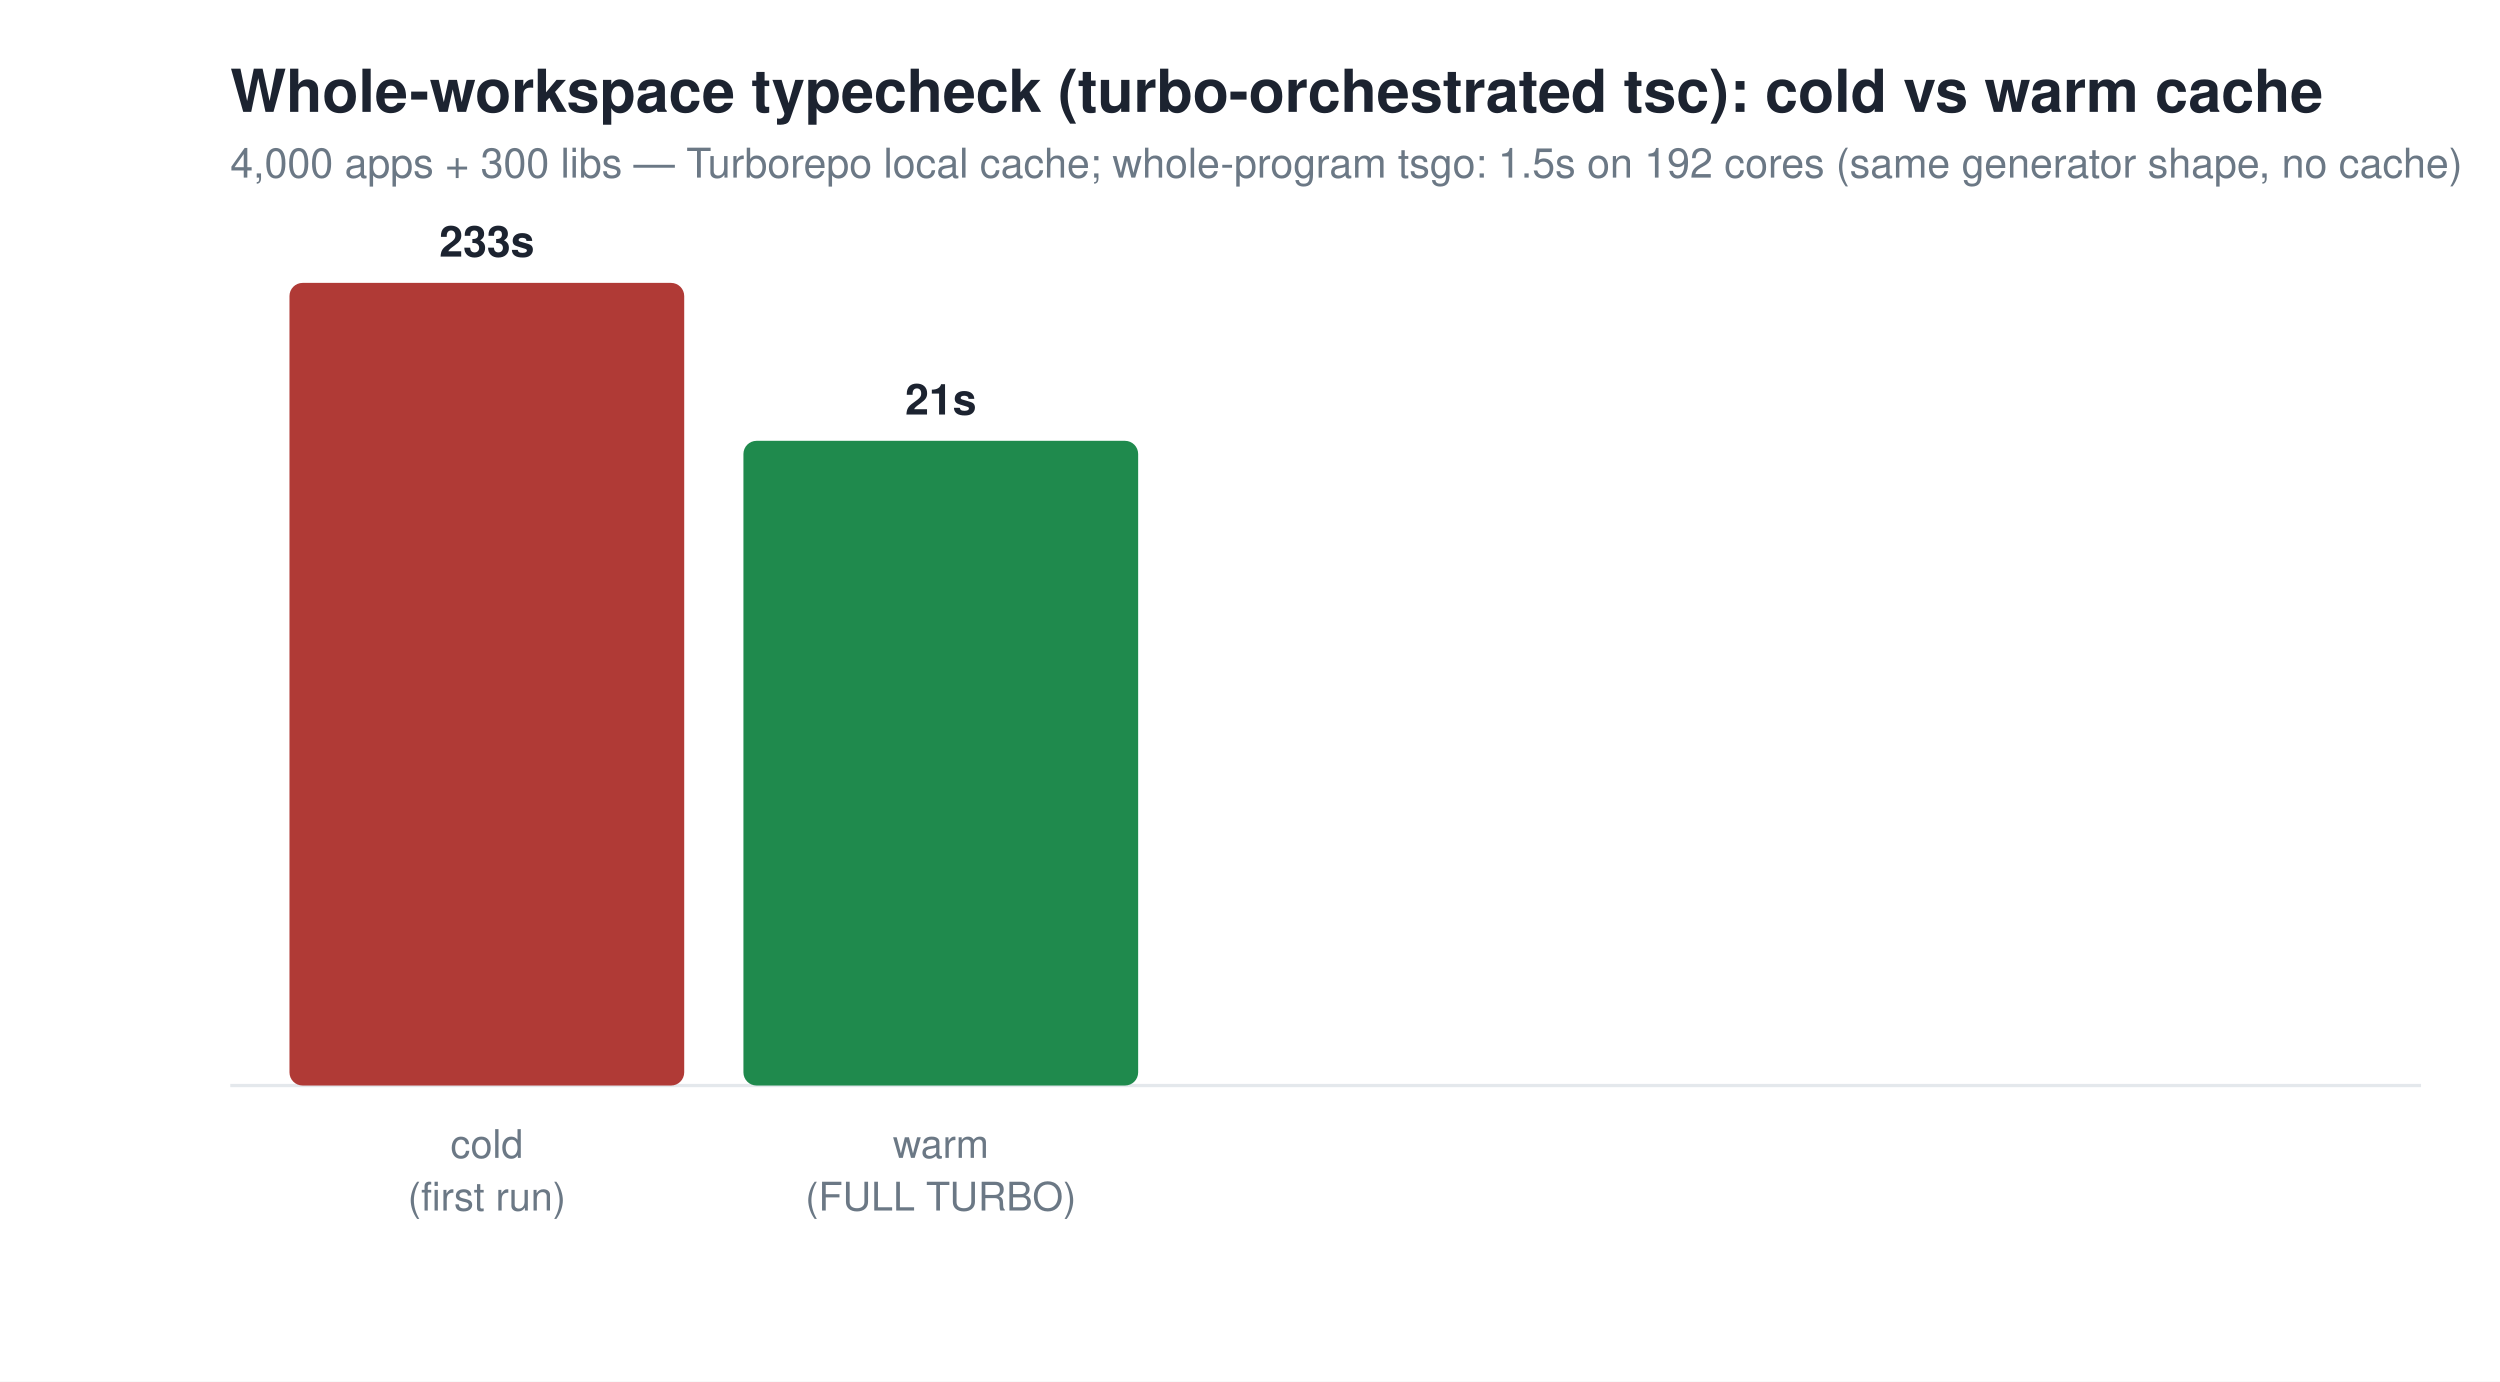
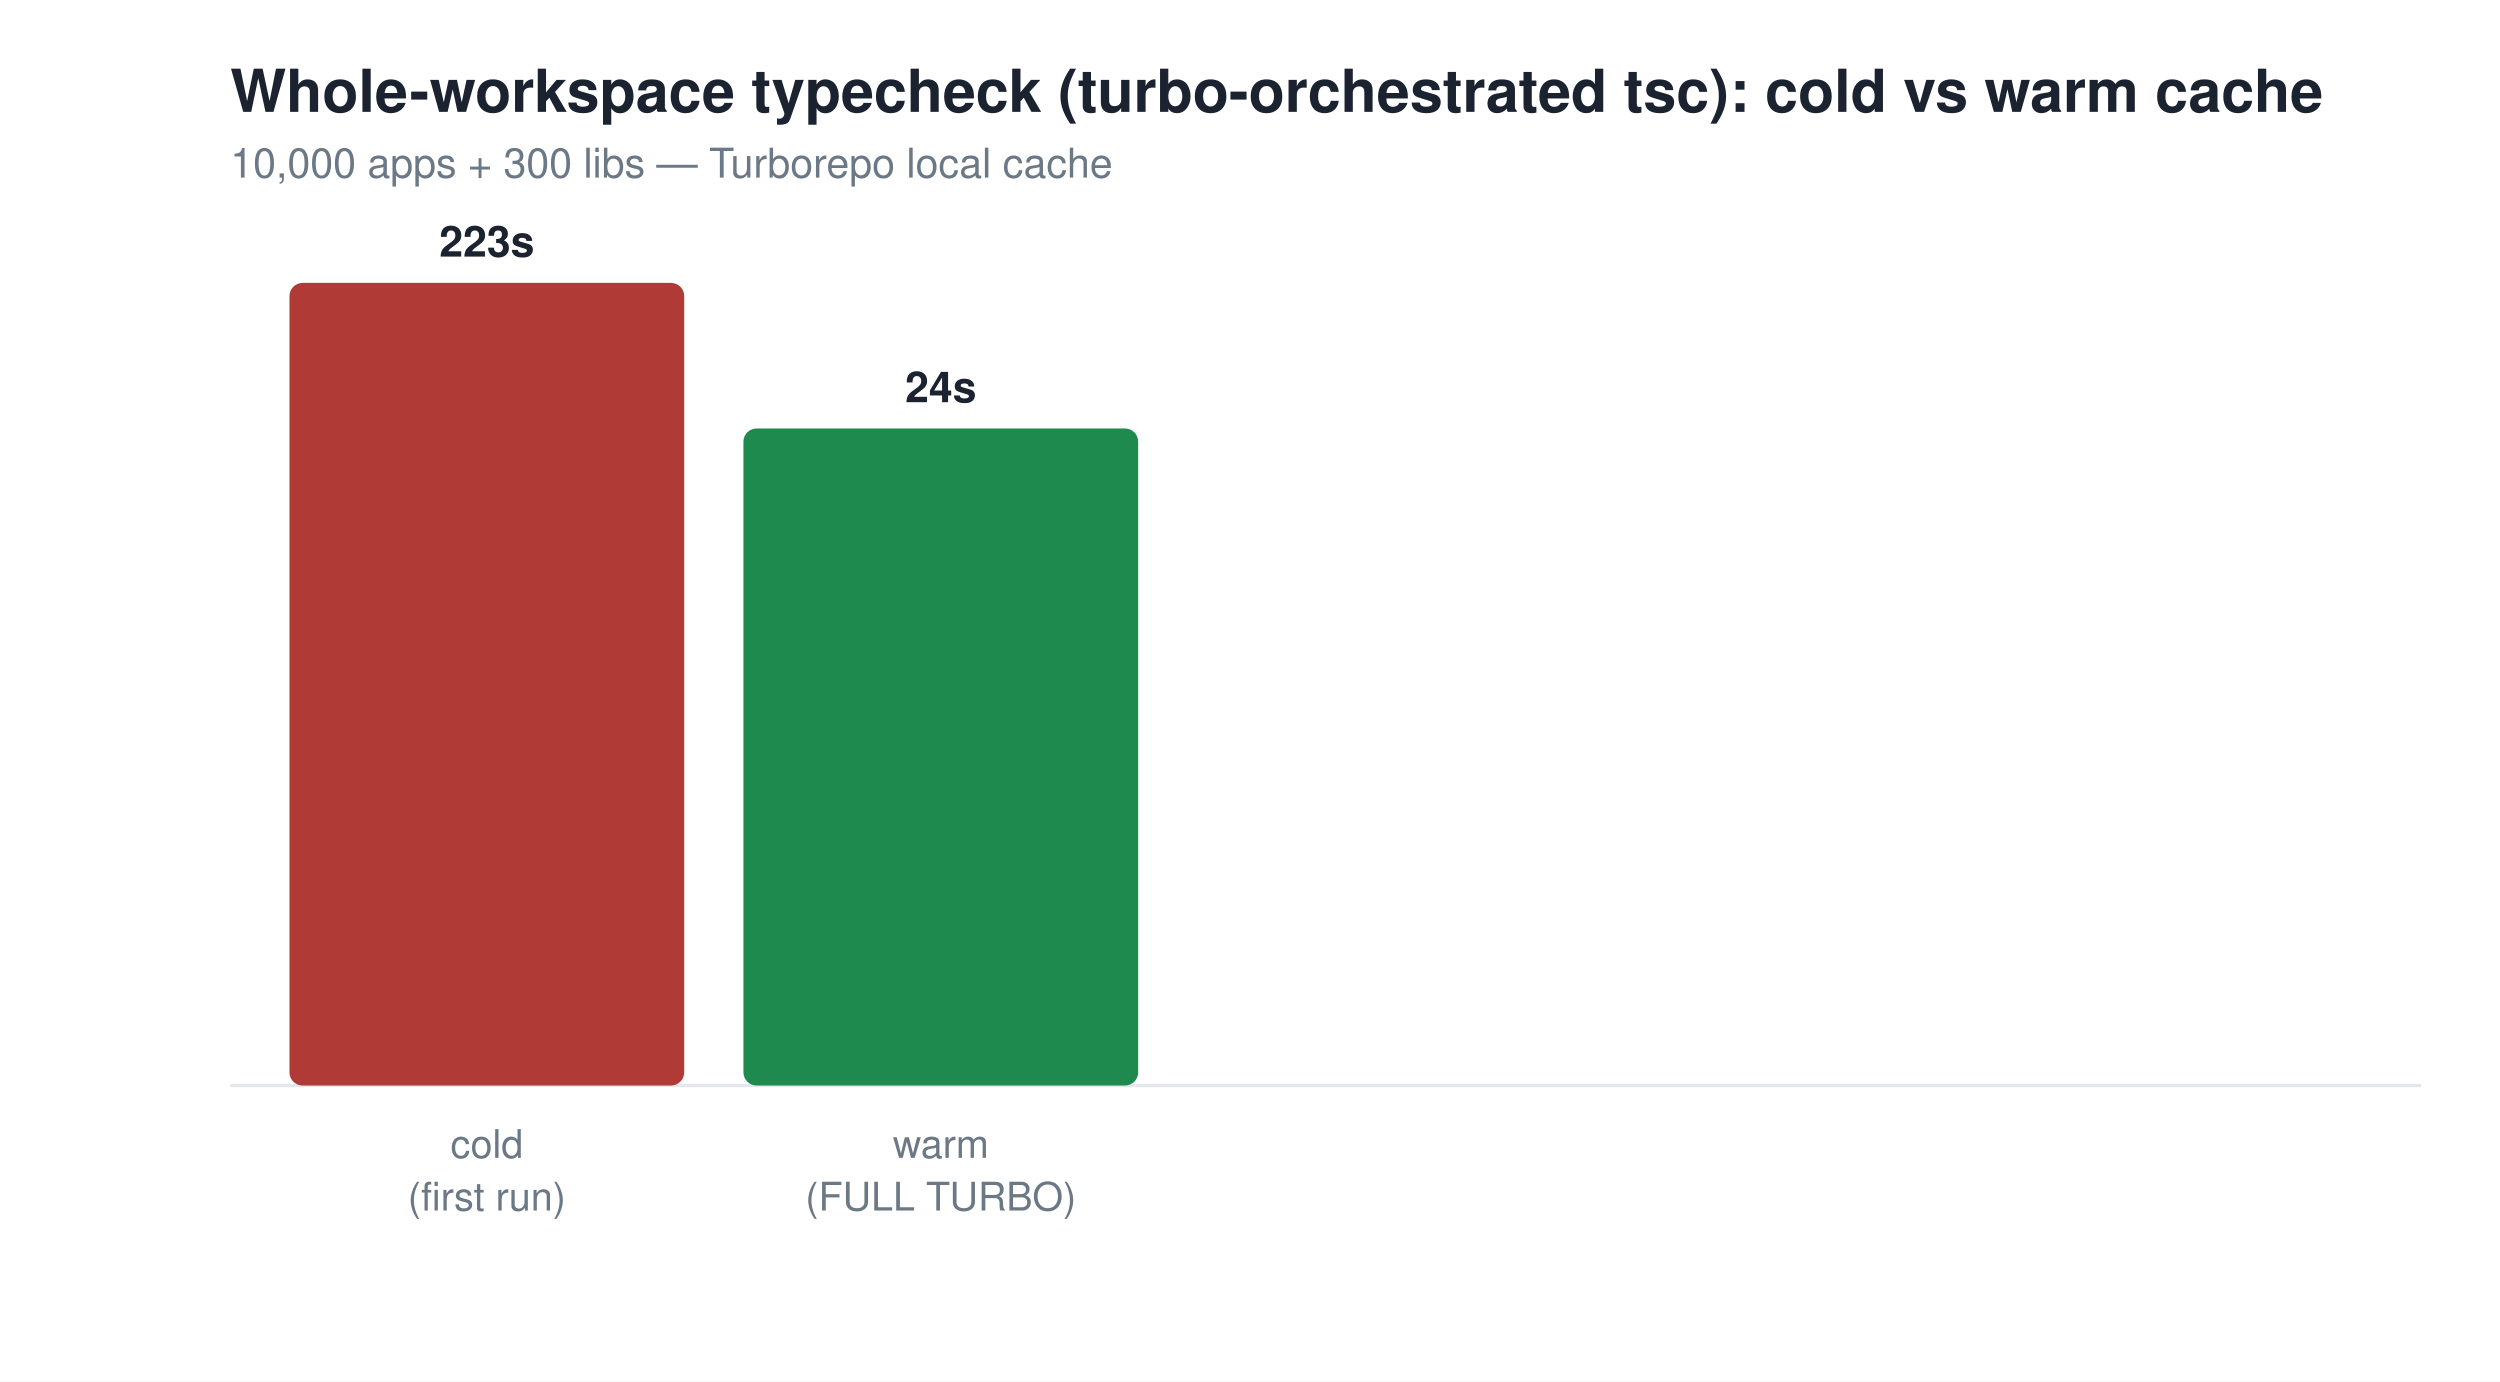
- <svg xmlns="http://www.w3.org/2000/svg" width="760" height="420" viewBox="0 0 760 420" role="img" aria-label="Whole-workspace typecheck (turbo-orchestrated tsc): cold vs warm cache — 4,000 apps + 300 libs — Turborepo local cache; whole-program tsgo: 1.5s on 192 cores (same generator shape, no cache)" font-family="system-ui,-apple-system,Segoe UI,Helvetica,Arial,sans-serif">
+ <svg xmlns="http://www.w3.org/2000/svg" width="760" height="420" viewBox="0 0 760 420" role="img" aria-label="Whole-workspace typecheck (turbo-orchestrated tsc): cold vs warm cache — 10,000 apps + 300 libs — Turborepo local cache" font-family="system-ui,-apple-system,Segoe UI,Helvetica,Arial,sans-serif">
  <style>@media (prefers-color-scheme: dark){
rect[fill="#ffffff"]{fill:#0d1117}
text[fill="#1c2330"]{fill:#e2e7ec}
text[fill="#6b7885"]{fill:#9aa6b1}
text[fill="#1a73e8"]{fill:#6ba3f5}
line[stroke="#e4e8ec"]{stroke:#2b333c}
rect[stroke="#e4e8ec"]{stroke:#39424c}
rect[fill="#e4e8ec"]{fill:#2b333c}
line[stroke="#6b7885"],path[stroke="#6b7885"],polyline[stroke="#6b7885"]{stroke:#8b98a4}
path[fill="#6b7885"]{fill:#8b98a4}
rect[fill="#eef3fb"]{fill:#1f2f45}rect[stroke="#b9cdec"]{stroke:#3d5a85}
rect[fill="#f0faf5"]{fill:#173029}rect[stroke="#a9d8bd"]{stroke:#2e6b52}
rect[fill="#fdf3ef"]{fill:#331f18}rect[stroke="#e4b9a6"]{stroke:#7a4630}
rect[fill="#fbf6e9"]{fill:#c9a13b;fill-opacity:.14}rect[stroke="#eee3bb"]{stroke:#7a6224}
rect[fill="#e4b9a6"]{fill:#7a4630}
}</style>
  <rect width="760" height="420" fill="#ffffff" />
  <text x="70" y="34" font-size="18" fill="#1c2330" font-weight="700">Whole-workspace typecheck (turbo-orchestrated tsc): cold vs warm cache</text>
-   <text x="70" y="54" font-size="12.5" fill="#6b7885">4,000 apps + 300 libs — Turborepo local cache; whole-program tsgo: 1.5s on 192 cores (same generator shape, no cache)</text>
+   <text x="70" y="54" font-size="12.5" fill="#6b7885">10,000 apps + 300 libs — Turborepo local cache</text>
  <line x1="70" y1="330" x2="736" y2="330" stroke="#e4e8ec" />
  <rect x="88" y="86" width="120" height="244" rx="4" fill="rgb(176,58,54)" />
-   <text x="148" y="78" font-size="13" fill="#1c2330" font-weight="600" text-anchor="middle">233s</text>
+   <text x="148" y="78" font-size="13" fill="#1c2330" font-weight="600" text-anchor="middle">223s</text>
  <text x="148" y="352" font-size="12" fill="#6b7885" text-anchor="middle">cold</text>
  <text x="148" y="368" font-size="12" fill="#6b7885" text-anchor="middle">(first run)</text>
-   <rect x="226" y="134.011" width="120" height="195.989" rx="4" fill="rgb(31,138,77)" />
-   <text x="286" y="126.011" font-size="13" fill="#1c2330" font-weight="600" text-anchor="middle">21s</text>
+   <rect x="226" y="130.261" width="120" height="199.739" rx="4" fill="rgb(31,138,77)" />
+   <text x="286" y="122.261" font-size="13" fill="#1c2330" font-weight="600" text-anchor="middle">24s</text>
  <text x="286" y="352" font-size="12" fill="#6b7885" text-anchor="middle">warm</text>
  <text x="286" y="368" font-size="12" fill="#6b7885" text-anchor="middle">(FULL TURBO)</text>
</svg>
